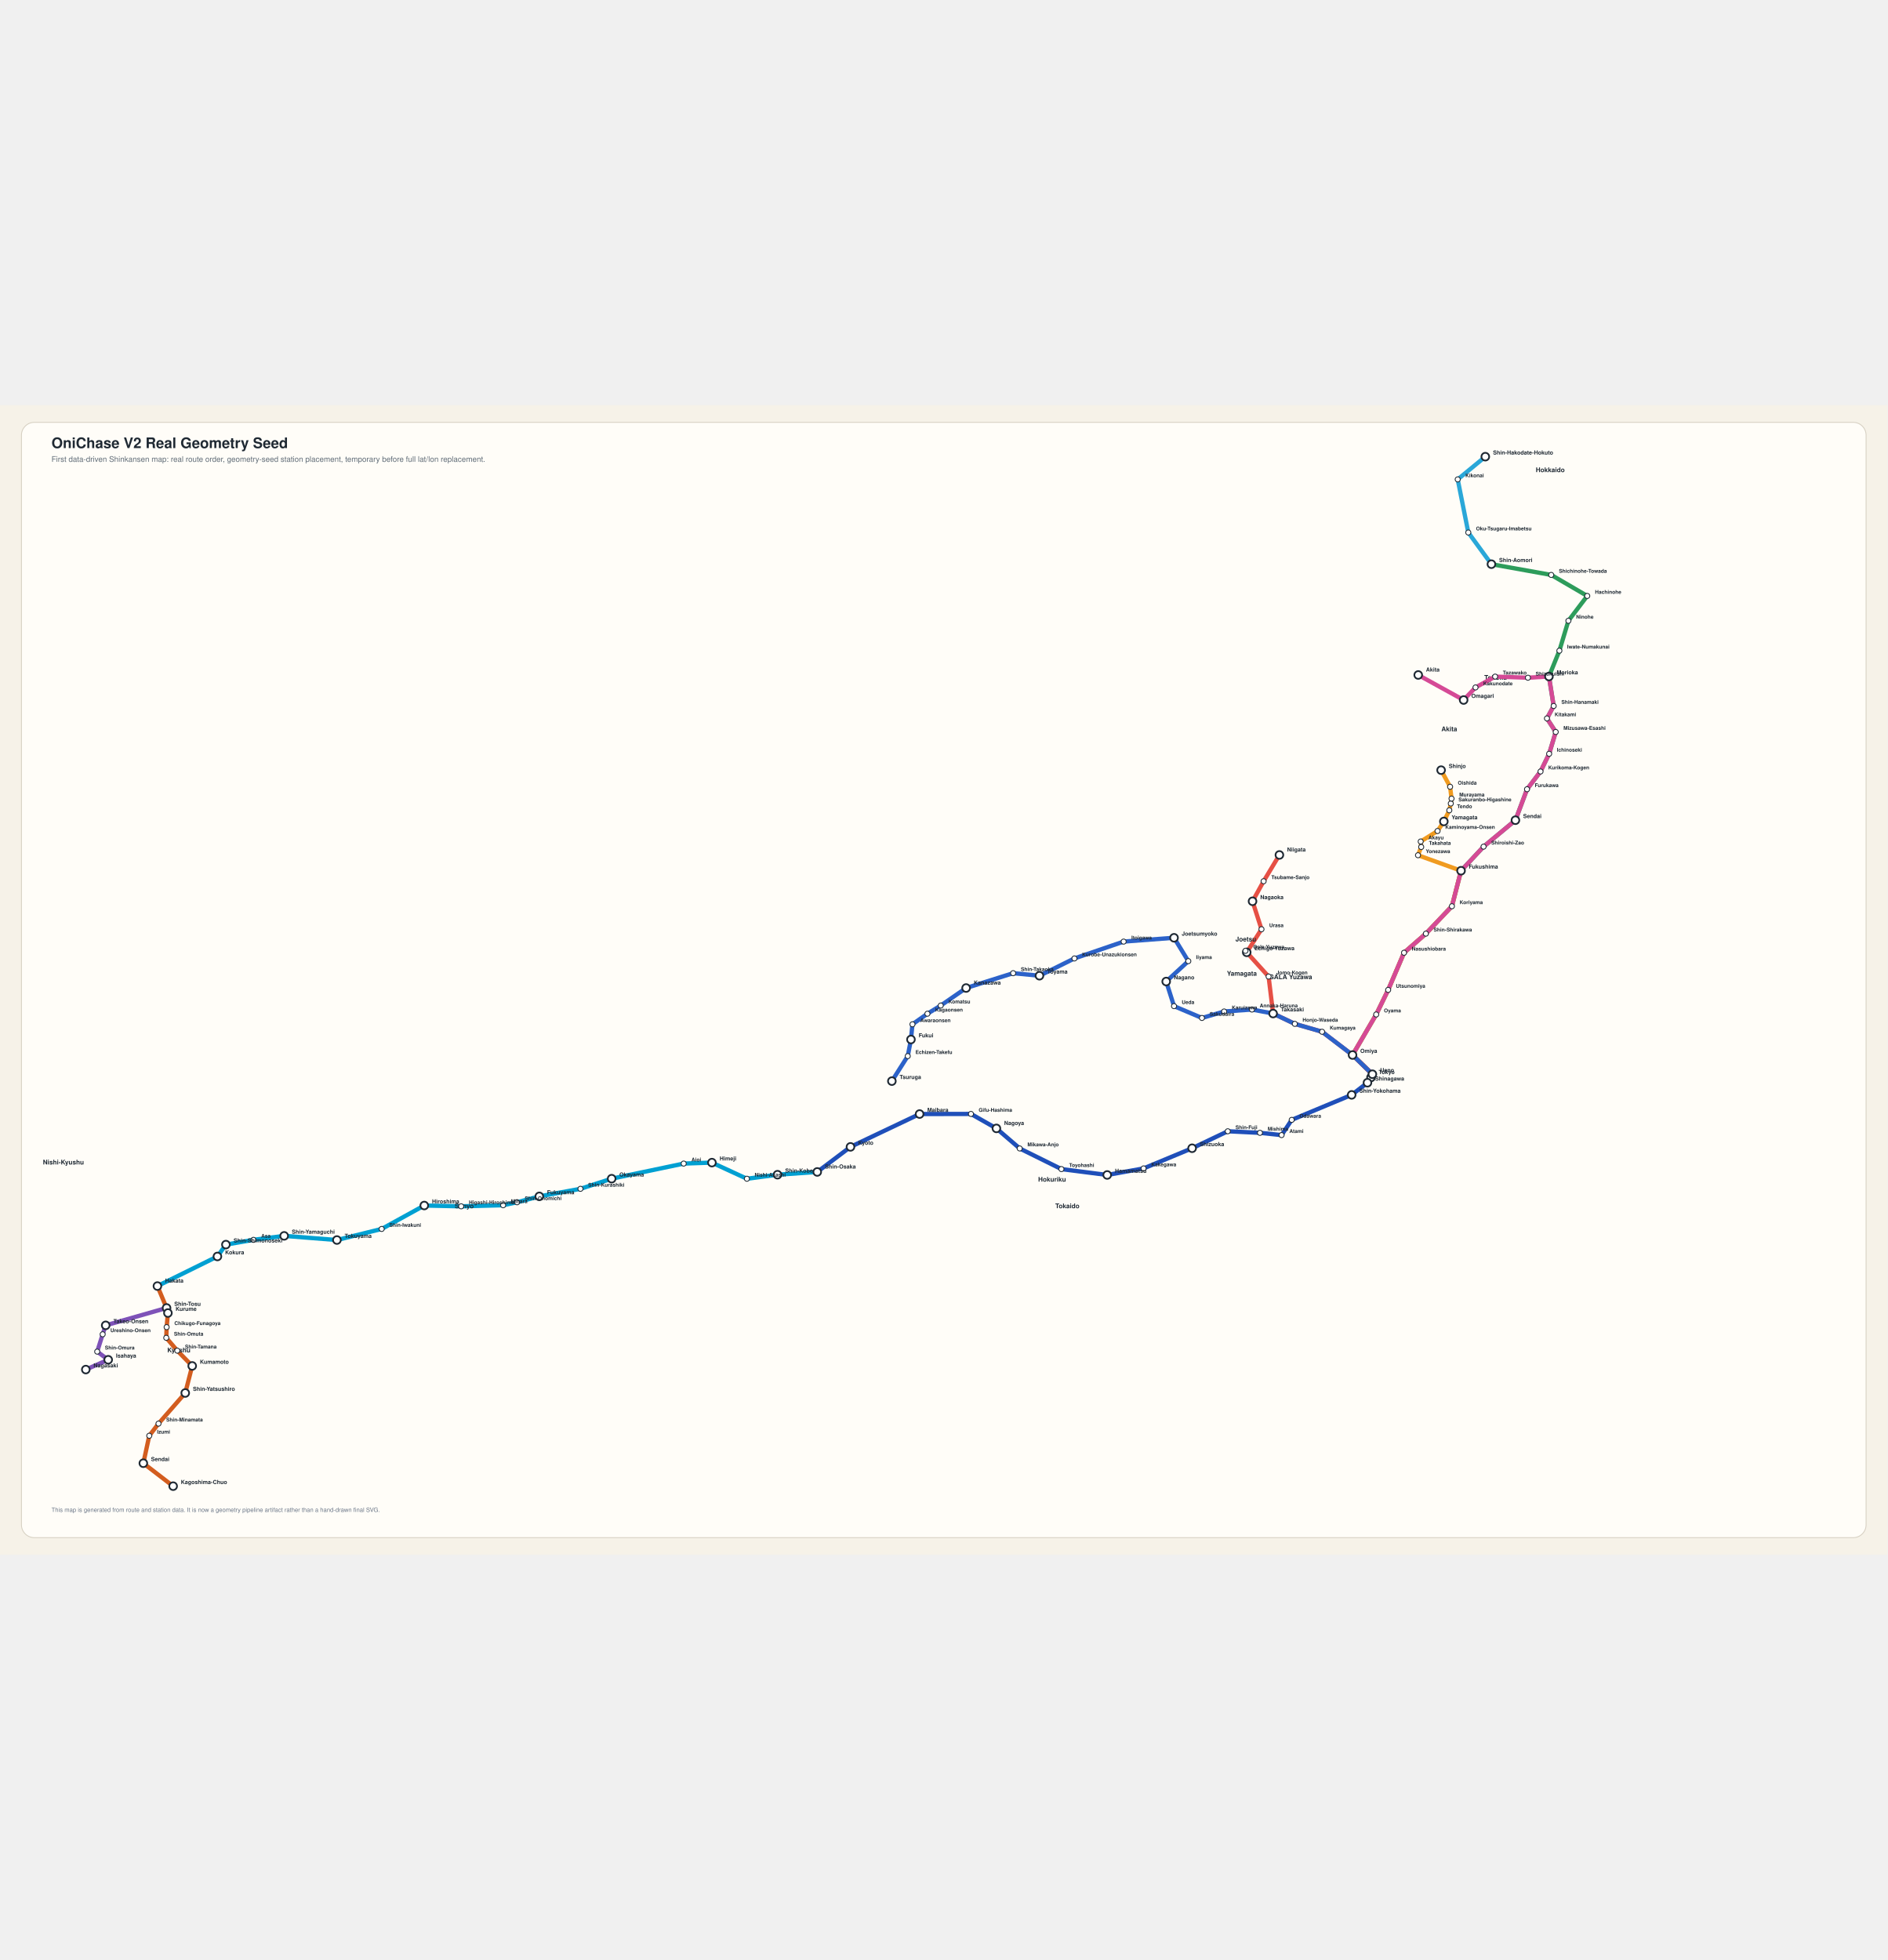
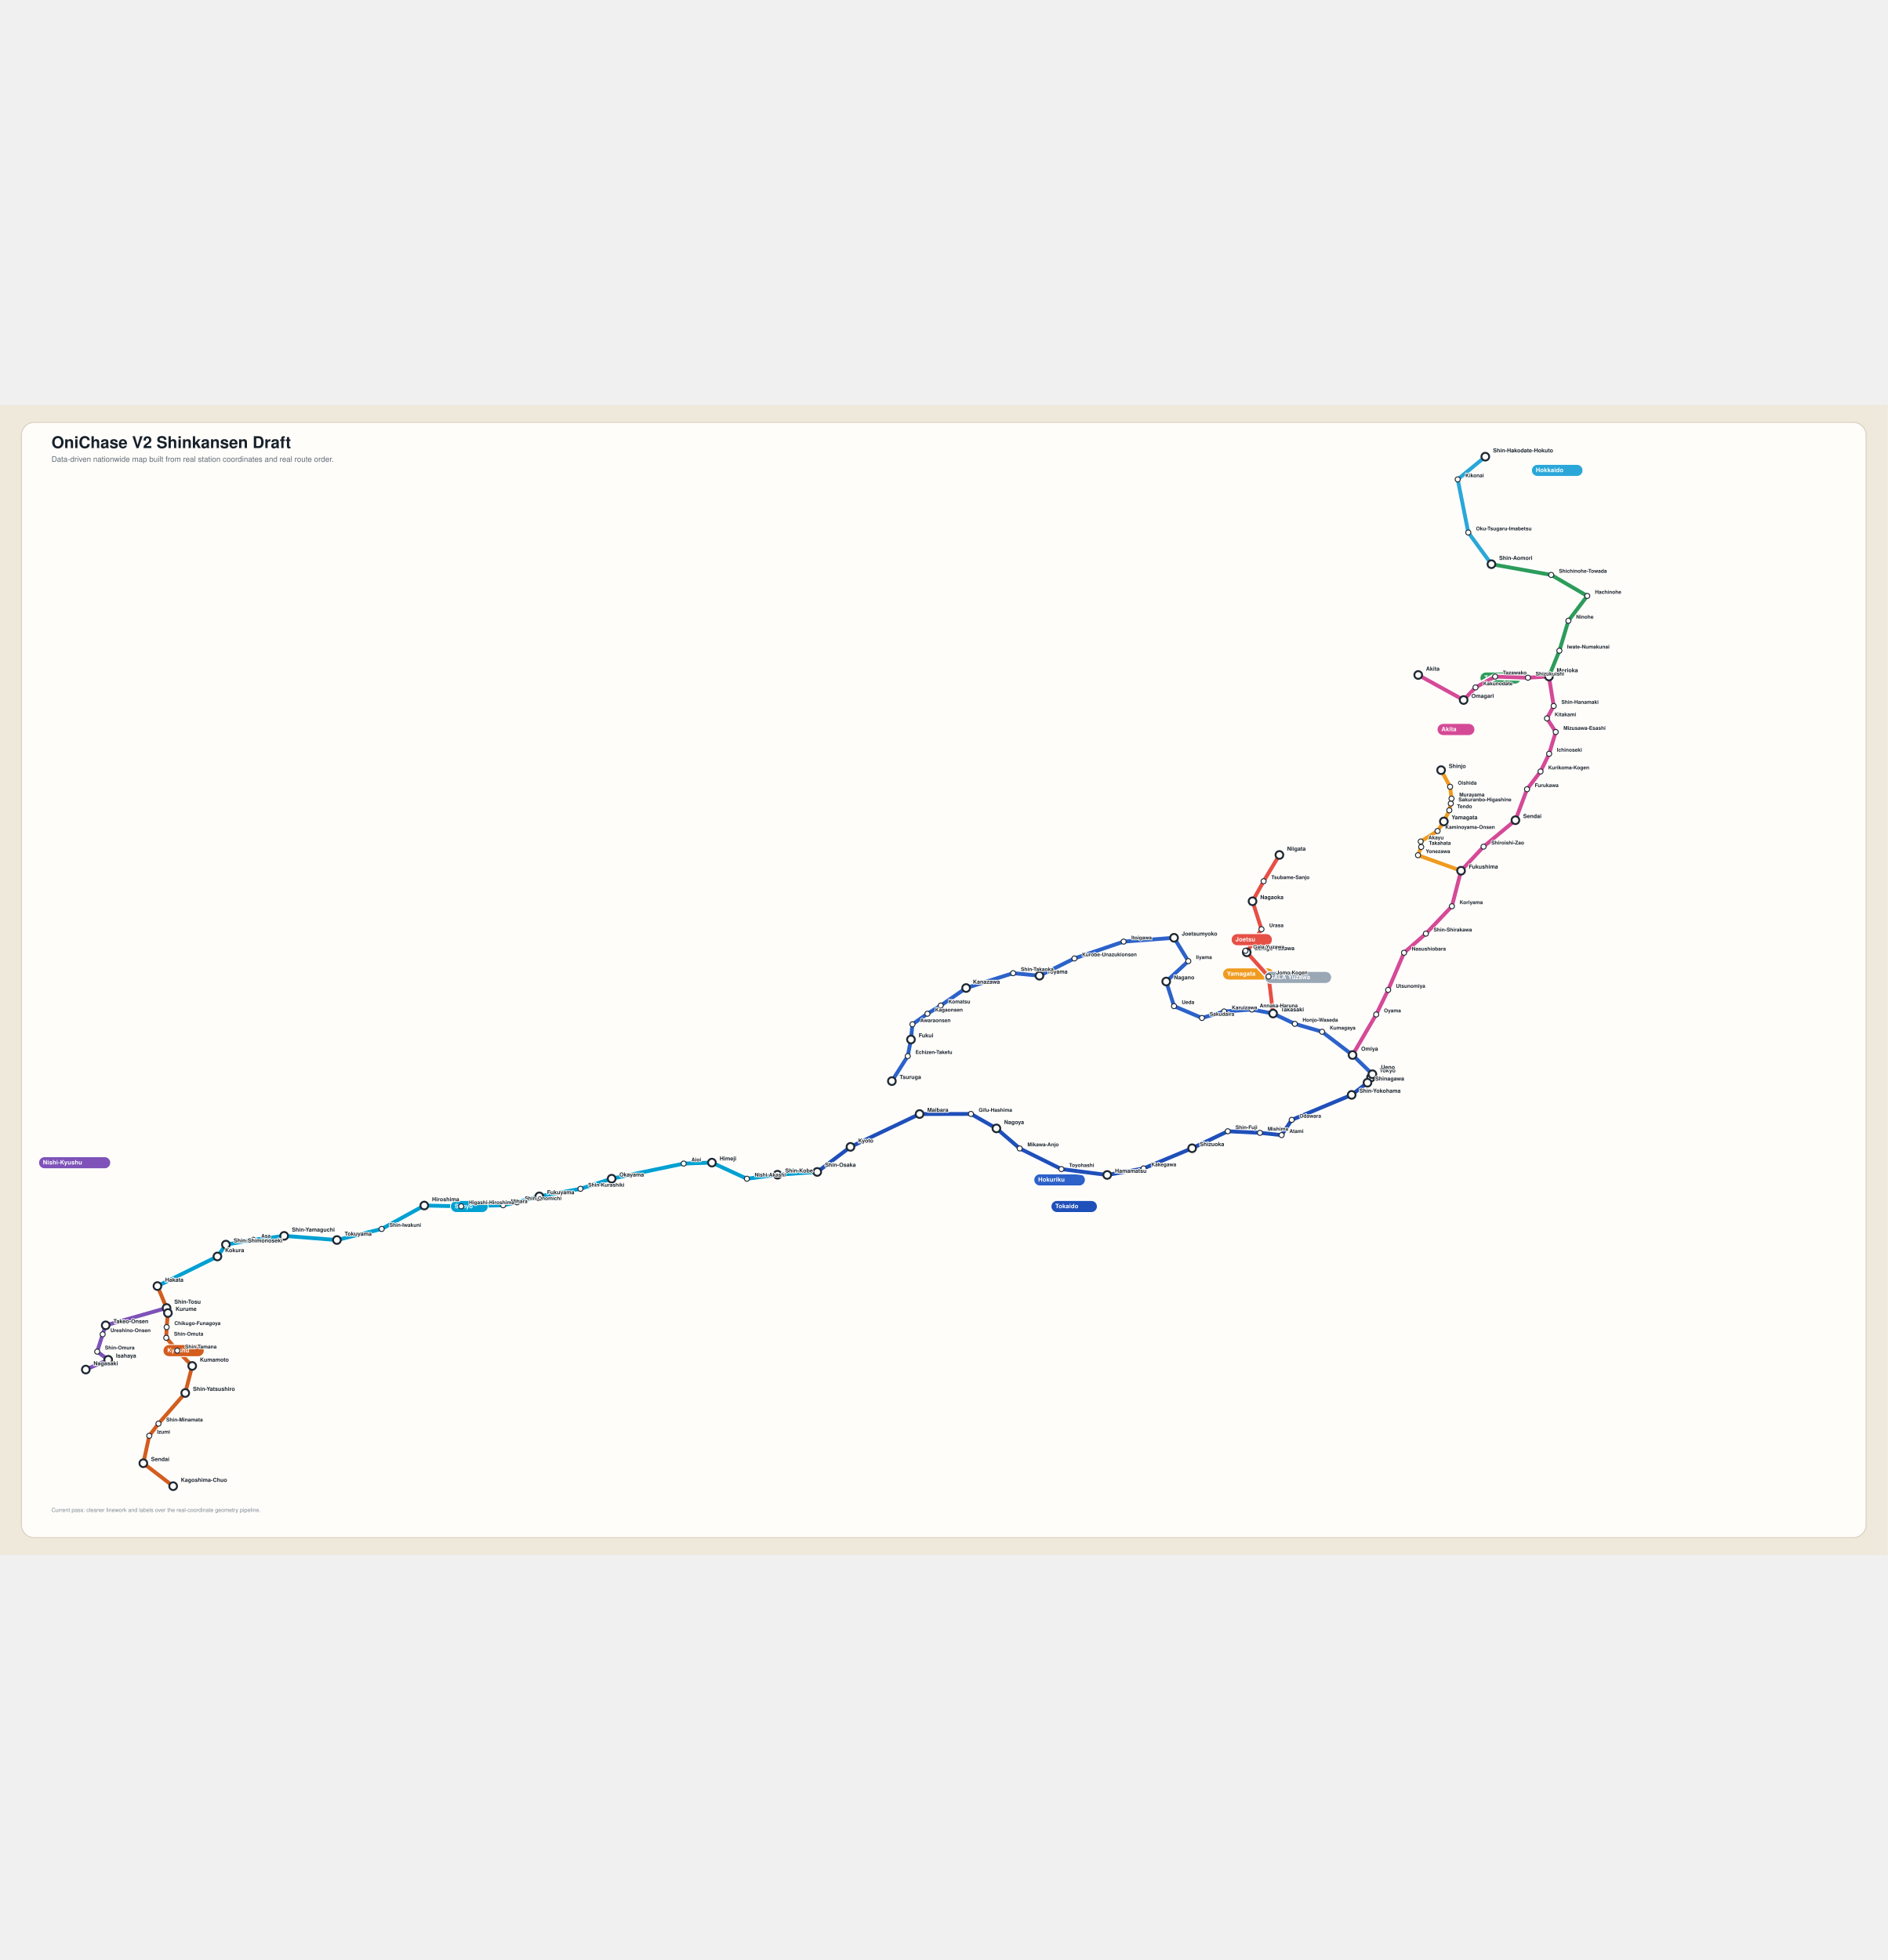
<svg xmlns="http://www.w3.org/2000/svg" width="2600" height="2700" viewBox="-1700 -120 4400 2680" role="img" aria-labelledby="title desc">
  <defs>
    <style>
- .bg { fill: #f6f2e8; }
- .panel { fill: #fffdf8; stroke: #d6d0c2; stroke-width: 2; }
- .title { font: 700 34px Helvetica, Arial, sans-serif; fill: #1f2933; }
+ .bg { fill: #efe9db; }
+ .panel { fill: #fffdfa; stroke: #d5ccbb; stroke-width: 2; }
+ .title { font: 700 38px Helvetica, Arial, sans-serif; fill: #17212b; }
.subtitle { font: 500 18px Helvetica, Arial, sans-serif; fill: #5f6b76; }
- .note { font: 500 14px Helvetica, Arial, sans-serif; fill: #697586; }
- .route { fill: none; stroke-width: 10; stroke-linecap: round; stroke-linejoin: round; }
- .station { fill: #ffffff; stroke: #1f2933; stroke-width: 2; }
- .hub { fill: #ffffff; stroke: #1f2933; stroke-width: 4; }
- .station-label { font: 600 12px Helvetica, Arial, sans-serif; fill: #1f2933; }
- .hub-label { font: 700 13px Helvetica, Arial, sans-serif; fill: #1f2933; }
- .line-label { font: 700 15px Helvetica, Arial, sans-serif; fill: #1f2933; }
+ .note { font: 500 13px Helvetica, Arial, sans-serif; fill: #7a8794; }
+ .route-back { fill: none; stroke: #ffffff; stroke-width: 16; stroke-linecap: round; stroke-linejoin: round; opacity: 0.96; }
+ .route { fill: none; stroke-width: 9; stroke-linecap: round; stroke-linejoin: round; }
+ .station { fill: #fffdfa; stroke: #1f2933; stroke-width: 2.2; }
+ .hub { fill: #fffdfa; stroke: #1f2933; stroke-width: 4.4; }
+ .station-label { font: 600 12px Helvetica, Arial, sans-serif; fill: #1f2933; paint-order: stroke; stroke: #fffdfa; stroke-width: 3.5; stroke-linejoin: round; }
+ .hub-label { font: 700 13px Helvetica, Arial, sans-serif; fill: #1f2933; paint-order: stroke; stroke: #fffdfa; stroke-width: 4; stroke-linejoin: round; }
+ .line-label-box { stroke: #ffffff; stroke-width: 2; rx: 14; }
+ .line-label { font: 700 14px Helvetica, Arial, sans-serif; fill: #ffffff; letter-spacing: 0.2px; }
</style>
  </defs>
  <rect class="bg" x="-1700" y="-120" width="4400" height="2680" />
  <rect class="panel" x="-1650" y="-80" width="4300" height="2600" rx="30" />
-   <text class="title" x="-1580" y="-20">OniChase V2 Real Geometry Seed</text>
-   <text class="subtitle" x="-1580" y="12">First data-driven Shinkansen map: real route order, geometry-seed station placement, temporary before full lat/lon replacement.</text>
-   <text class="note" x="-1580" y="2460">This map is generated from route and station data. It is now a geometry pipeline artifact rather than a hand-drawn final SVG.</text>
+   <text class="title" x="-1580" y="-20">OniChase V2 Shinkansen Draft</text>
+   <text class="subtitle" x="-1580" y="12">Data-driven nationwide map built from real station coordinates and real route order.</text>
+   <text class="note" x="-1580" y="2460">Current pass: cleaner linework and labels over the real-coordinate geometry pipeline.</text>
+   <polyline class="route-back" points="1495.88,1447.21 1499.19,1439.68 1452.88,1394.88 1508.03,1300.41 1535.92,1243.09 1572.94,1156.43 1623.88,1111.93 1684.54,1048.02 1705.83,965.26 1758.32,909.12 1832.61,847.46 1859.66,775.27 1891.12,733.9 1911.21,692.65 1926.51,641.77 1906.08,610.18 1921.76,581.2 1910.73,512.44 1935.06,452.31 1956.02,382.6 2000.0,324.65 1916.01,275.66 1776.6,250.63" />
  <polyline class="route" stroke="#2d9c5b" points="1495.88,1447.21 1499.19,1439.68 1452.88,1394.88 1508.03,1300.41 1535.92,1243.09 1572.94,1156.43 1623.88,1111.93 1684.54,1048.02 1705.83,965.26 1758.32,909.12 1832.61,847.46 1859.66,775.27 1891.12,733.9 1911.21,692.65 1926.51,641.77 1906.08,610.18 1921.76,581.2 1910.73,512.44 1935.06,452.31 1956.02,382.6 2000.0,324.65 1916.01,275.66 1776.6,250.63" />
+   <rect class="line-label-box" x="1750" y="502" width="96" height="28" fill="#2d9c5b" />
  <text class="line-label" x="1760" y="520">Tohoku</text>
+   <polyline class="route-back" points="1776.6,250.63 1722.71,176.79 1698.05,52.96 1762.39,0.0" />
  <polyline class="route" stroke="#2aa7d8" points="1776.6,250.63 1722.71,176.79 1698.05,52.96 1762.39,0.0" />
+   <rect class="line-label-box" x="1870" y="18" width="120" height="28" fill="#2aa7d8" />
  <text class="line-label" x="1880" y="36">Hokkaido</text>
+   <polyline class="route-back" points="1495.88,1447.21 1499.19,1439.68 1452.88,1394.88 1508.03,1300.41 1535.92,1243.09 1572.94,1156.43 1623.88,1111.93 1684.54,1048.02 1705.83,965.26 1605.49,929.13 1612.94,909.87 1611.78,897.14 1651.03,872.68 1665.74,850.4 1678.47,824.4 1681.91,808.55 1683.64,797.15 1680.3,769.52 1659.33,730.77" />
  <polyline class="route" stroke="#f09b20" points="1495.88,1447.21 1499.19,1439.68 1452.88,1394.88 1508.03,1300.41 1535.92,1243.09 1572.94,1156.43 1623.88,1111.93 1684.54,1048.02 1705.83,965.26 1605.49,929.13 1612.94,909.87 1611.78,897.14 1651.03,872.68 1665.74,850.4 1678.47,824.4 1681.91,808.55 1683.64,797.15 1680.3,769.52 1659.33,730.77" />
+   <rect class="line-label-box" x="1150" y="1192" width="120" height="28" fill="#f09b20" />
  <text class="line-label" x="1160" y="1210">Yamagata</text>
+   <polyline class="route-back" points="1495.88,1447.21 1499.19,1439.68 1452.88,1394.88 1508.03,1300.41 1535.92,1243.09 1572.94,1156.43 1623.88,1111.93 1684.54,1048.02 1705.83,965.26 1758.32,909.12 1832.61,847.46 1859.66,775.27 1891.12,733.9 1911.21,692.65 1926.51,641.77 1906.08,610.18 1921.76,581.2 1910.73,512.44 1861.74,515.3 1785.27,512.72 1739.52,537.98 1711.86,567.28 1606.01,508.91" />
  <polyline class="route" stroke="#d54a96" points="1495.88,1447.21 1499.19,1439.68 1452.88,1394.88 1508.03,1300.41 1535.92,1243.09 1572.94,1156.43 1623.88,1111.93 1684.54,1048.02 1705.83,965.26 1758.32,909.12 1832.61,847.46 1859.66,775.27 1891.12,733.9 1911.21,692.65 1926.51,641.77 1906.08,610.18 1921.76,581.2 1910.73,512.44 1861.74,515.3 1785.27,512.72 1739.52,537.98 1711.86,567.28 1606.01,508.91" />
+   <rect class="line-label-box" x="1650" y="622" width="88" height="28" fill="#d54a96" />
  <text class="line-label" x="1660" y="640">Akita</text>
+   <polyline class="route-back" points="1495.88,1447.21 1499.19,1439.68 1452.88,1394.88 1381.89,1340.66 1318.31,1322.24 1267.71,1298.2 1257.2,1211.94 1206.23,1155.53 1240.61,1101.66 1219.76,1036.49 1245.59,989.74 1282.4,928.48" />
  <polyline class="route" stroke="#e65045" points="1495.88,1447.21 1499.19,1439.68 1452.88,1394.88 1381.89,1340.66 1318.31,1322.24 1267.71,1298.2 1257.2,1211.94 1206.23,1155.53 1240.61,1101.66 1219.76,1036.49 1245.59,989.74 1282.4,928.48" />
+   <rect class="line-label-box" x="1170" y="1112" width="96" height="28" fill="#e65045" />
  <text class="line-label" x="1180" y="1130">Joetsu</text>
+   <polyline class="route-back" stroke-dasharray="8 8" points="1206.23,1155.53 1203.29,1152.03" />
  <polyline class="route" stroke="#9aa7b5" stroke-dasharray="8 8" points="1206.23,1155.53 1203.29,1152.03" />
+   <rect class="line-label-box" x="1248" y="1200" width="156" height="28" fill="#9aa7b5" />
  <text class="line-label" x="1258" y="1218">GALA Yuzawa</text>
+   <polyline class="route-back" points="1495.88,1447.21 1499.19,1439.68 1452.88,1394.88 1381.89,1340.66 1318.31,1322.24 1267.71,1298.2 1218.44,1288.86 1153.52,1293.4 1101.84,1308.5 1036.73,1280.91 1018.51,1223.54 1070.04,1176.03 1036.79,1121.58 919.29,1130.46 804.54,1169.74 723.07,1210.04 661.73,1204.08 552.07,1238.7 492.97,1279.53 461.91,1298.59 427.02,1323.24 423.52,1358.7 416.07,1397.39 379.02,1455.73" />
  <polyline class="route" stroke="#2c62c9" points="1495.88,1447.21 1499.19,1439.68 1452.88,1394.88 1381.89,1340.66 1318.31,1322.24 1267.71,1298.2 1218.44,1288.86 1153.52,1293.4 1101.84,1308.5 1036.73,1280.91 1018.51,1223.54 1070.04,1176.03 1036.79,1121.58 919.29,1130.46 804.54,1169.74 723.07,1210.04 661.73,1204.08 552.07,1238.7 492.97,1279.53 461.91,1298.59 427.02,1323.24 423.52,1358.7 416.07,1397.39 379.02,1455.73" />
+   <rect class="line-label-box" x="710" y="1672" width="120" height="28" fill="#2c62c9" />
  <text class="line-label" x="720" y="1690">Hokuriku</text>
+   <polyline class="route-back" points="1495.88,1447.21 1487.67,1459.45 1450.85,1487.8 1311.13,1546.07 1287.49,1581.56 1237.07,1576.29 1162.07,1572.63 1078.9,1612.24 965.79,1659.25 880.98,1674.5 774.24,1660.82 677.01,1612.7 622.74,1565.96 563.38,1532.21 443.64,1532.48 282.53,1609.03 205.07,1667.47" />
  <polyline class="route" stroke="#1f4fb9" points="1495.88,1447.21 1487.67,1459.45 1450.85,1487.8 1311.13,1546.07 1287.49,1581.56 1237.07,1576.29 1162.07,1572.63 1078.9,1612.24 965.79,1659.25 880.98,1674.5 774.24,1660.82 677.01,1612.7 622.74,1565.96 563.38,1532.21 443.64,1532.48 282.53,1609.03 205.07,1667.47" />
+   <rect class="line-label-box" x="750" y="1734" width="108" height="28" fill="#1f4fb9" />
  <text class="line-label" x="760" y="1752">Tokaido</text>
+   <polyline class="route-back" points="205.07,1667.47 112.42,1673.91 41.1,1683.33 -40.45,1645.72 -106.24,1647.95 -274.2,1683.18 -346.91,1706.77 -442.84,1724.4 -494.64,1738.16 -527.11,1745.05 -624.97,1747.63 -710.99,1745.75 -810.26,1800.35 -914.62,1826.18 -1037.61,1816.48 -1109.24,1825.76 -1173.39,1836.85 -1193.17,1864.5 -1333.04,1933.5" />
  <polyline class="route" stroke="#00a0d2" points="205.07,1667.47 112.42,1673.91 41.1,1683.33 -40.45,1645.72 -106.24,1647.95 -274.2,1683.18 -346.91,1706.77 -442.84,1724.4 -494.64,1738.16 -527.11,1745.05 -624.97,1747.63 -710.99,1745.75 -810.26,1800.35 -914.62,1826.18 -1037.61,1816.48 -1109.24,1825.76 -1173.39,1836.85 -1193.17,1864.5 -1333.04,1933.5" />
+   <rect class="line-label-box" x="-650" y="1734" width="88" height="28" fill="#00a0d2" />
  <text class="line-label" x="-640" y="1752">Sanyo</text>
+   <polyline class="route-back" points="-1333.04,1933.5 -1311.7,1984.59 -1308.58,1996.33 -1311.55,2029.29 -1312.42,2054.12 -1286.74,2084.06 -1251.95,2119.7 -1268.17,2182.79 -1330.53,2254.19 -1352.05,2282.45 -1365.88,2346.52 -1296.36,2400.0" />
  <polyline class="route" stroke="#d35d1f" points="-1333.04,1933.5 -1311.7,1984.59 -1308.58,1996.33 -1311.55,2029.29 -1312.42,2054.12 -1286.74,2084.06 -1251.95,2119.7 -1268.17,2182.79 -1330.53,2254.19 -1352.05,2282.45 -1365.88,2346.52 -1296.36,2400.0" />
+   <rect class="line-label-box" x="-1320" y="2070" width="96" height="28" fill="#d35d1f" />
  <text class="line-label" x="-1310" y="2088">Kyushu</text>
+   <polyline class="route-back" points="-1311.7,1984.59 -1453.61,2025.08 -1460.67,2045.91 -1473.4,2086.32 -1447.77,2105.33 -1500.0,2128.18" />
  <polyline class="route" stroke="#7e52b8" points="-1311.7,1984.59 -1453.61,2025.08 -1460.67,2045.91 -1473.4,2086.32 -1447.77,2105.33 -1500.0,2128.18" />
+   <rect class="line-label-box" x="-1610" y="1632" width="168" height="28" fill="#7e52b8" />
  <text class="line-label" x="-1600" y="1650">Nishi-Kyushu</text>
  <circle class="hub" cx="1495.88" cy="1447.21" r="9" />
-   <text class="hub-label" x="1513.88" y="1439.21">Tokyo</text>
+   <text class="hub-label" x="1515.88" y="1435.21">Tokyo</text>
  <circle class="hub" cx="1499.19" cy="1439.68" r="9" />
-   <text class="hub-label" x="1517.19" y="1434.68">Ueno</text>
+   <text class="hub-label" x="1519.19" y="1427.68">Ueno</text>
  <circle class="hub" cx="1452.88" cy="1394.88" r="9" />
-   <text class="hub-label" x="1470.88" y="1389.88">Omiya</text>
+   <text class="hub-label" x="1472.88" y="1384.88">Omiya</text>
  <circle class="station" cx="1381.89" cy="1340.66" r="6" />
  <text class="station-label" x="1399.89" y="1335.66">Kumagaya</text>
  <circle class="station" cx="1318.31" cy="1322.24" r="6" />
  <text class="station-label" x="1336.31" y="1317.24">Honjo-Waseda</text>
  <circle class="hub" cx="1267.71" cy="1298.2" r="9" />
  <text class="hub-label" x="1285.71" y="1293.2">Takasaki</text>
  <circle class="station" cx="1508.03" cy="1300.41" r="6" />
  <text class="station-label" x="1526.03" y="1295.41">Oyama</text>
  <circle class="station" cx="1535.92" cy="1243.09" r="6" />
  <text class="station-label" x="1553.92" y="1238.09">Utsunomiya</text>
  <circle class="station" cx="1572.94" cy="1156.43" r="6" />
  <text class="station-label" x="1590.94" y="1151.43">Nasushiobara</text>
  <circle class="station" cx="1623.88" cy="1111.93" r="6" />
  <text class="station-label" x="1641.88" y="1106.93">Shin-Shirakawa</text>
  <circle class="station" cx="1684.54" cy="1048.02" r="6" />
  <text class="station-label" x="1702.54" y="1043.02">Koriyama</text>
  <circle class="hub" cx="1705.83" cy="965.26" r="9" />
  <text class="hub-label" x="1723.83" y="960.26">Fukushima</text>
  <circle class="station" cx="1758.32" cy="909.12" r="6" />
  <text class="station-label" x="1776.32" y="904.12">Shiroishi-Zao</text>
  <circle class="hub" cx="1832.61" cy="847.46" r="9" />
  <text class="hub-label" x="1850.61" y="842.46">Sendai</text>
  <circle class="station" cx="1859.66" cy="775.27" r="6" />
  <text class="station-label" x="1877.66" y="770.27">Furukawa</text>
  <circle class="station" cx="1891.12" cy="733.9" r="6" />
  <text class="station-label" x="1909.12" y="728.9">Kurikoma-Kogen</text>
  <circle class="station" cx="1911.21" cy="692.65" r="6" />
  <text class="station-label" x="1929.21" y="687.65">Ichinoseki</text>
  <circle class="station" cx="1926.51" cy="641.77" r="6" />
  <text class="station-label" x="1944.51" y="636.77">Mizusawa-Esashi</text>
  <circle class="station" cx="1906.08" cy="610.18" r="6" />
  <text class="station-label" x="1924.08" y="605.18">Kitakami</text>
  <circle class="station" cx="1921.76" cy="581.2" r="6" />
  <text class="station-label" x="1939.76" y="576.2">Shin-Hanamaki</text>
  <circle class="hub" cx="1910.73" cy="512.44" r="9" />
-   <text class="hub-label" x="1928.73" y="507.44">Morioka</text>
+   <text class="hub-label" x="1928.73" y="502.44">Morioka</text>
  <circle class="station" cx="1935.06" cy="452.31" r="6" />
  <text class="station-label" x="1953.06" y="447.31">Iwate-Numakunai</text>
  <circle class="station" cx="1956.02" cy="382.6" r="6" />
  <text class="station-label" x="1974.02" y="377.6">Ninohe</text>
  <circle class="station" cx="2000.0" cy="324.65" r="6" />
  <text class="station-label" x="2018.0" y="319.65">Hachinohe</text>
  <circle class="station" cx="1916.01" cy="275.66" r="6" />
  <text class="station-label" x="1934.01" y="270.66">Shichinohe-Towada</text>
  <circle class="hub" cx="1776.6" cy="250.63" r="9" />
-   <text class="hub-label" x="1794.6" y="245.63">Shin-Aomori</text>
+   <text class="hub-label" x="1794.6" y="240.63">Shin-Aomori</text>
  <circle class="station" cx="1722.71" cy="176.79" r="6" />
  <text class="station-label" x="1740.71" y="171.79">Oku-Tsugaru-Imabetsu</text>
  <circle class="station" cx="1698.05" cy="52.96" r="6" />
  <text class="station-label" x="1716.05" y="47.96">Kikonai</text>
  <circle class="hub" cx="1762.39" cy="0.0" r="9" />
-   <text class="hub-label" x="1780.39" y="-5.0">Shin-Hakodate-Hokuto</text>
+   <text class="hub-label" x="1780.39" y="-10.0">Shin-Hakodate-Hokuto</text>
  <circle class="station" cx="1605.49" cy="929.13" r="6" />
  <text class="station-label" x="1623.49" y="924.13">Yonezawa</text>
  <circle class="station" cx="1612.94" cy="909.87" r="6" />
  <text class="station-label" x="1630.94" y="904.87">Takahata</text>
  <circle class="station" cx="1611.78" cy="897.14" r="6" />
  <text class="station-label" x="1629.78" y="892.14">Akayu</text>
  <circle class="station" cx="1651.03" cy="872.68" r="6" />
  <text class="station-label" x="1669.03" y="867.68">Kaminoyama-Onsen</text>
  <circle class="hub" cx="1665.74" cy="850.4" r="9" />
  <text class="hub-label" x="1683.74" y="845.4">Yamagata</text>
  <circle class="station" cx="1678.47" cy="824.4" r="6" />
  <text class="station-label" x="1696.47" y="819.4">Tendo</text>
  <circle class="station" cx="1681.91" cy="808.55" r="6" />
  <text class="station-label" x="1699.91" y="803.55">Sakuranbo-Higashine</text>
  <circle class="station" cx="1683.64" cy="797.15" r="6" />
  <text class="station-label" x="1701.64" y="792.15">Murayama</text>
  <circle class="station" cx="1680.3" cy="769.52" r="6" />
  <text class="station-label" x="1698.3" y="764.52">Oishida</text>
  <circle class="hub" cx="1659.33" cy="730.77" r="9" />
  <text class="hub-label" x="1677.33" y="725.77">Shinjo</text>
  <circle class="station" cx="1861.74" cy="515.3" r="6" />
  <text class="station-label" x="1879.74" y="510.3">Shizukuishi</text>
  <circle class="station" cx="1785.27" cy="512.72" r="6" />
  <text class="station-label" x="1803.27" y="507.72">Tazawako</text>
  <circle class="station" cx="1739.52" cy="537.98" r="6" />
  <text class="station-label" x="1757.52" y="532.98">Kakunodate</text>
  <circle class="hub" cx="1711.86" cy="567.28" r="9" />
  <text class="hub-label" x="1729.86" y="562.28">Omagari</text>
  <circle class="hub" cx="1606.01" cy="508.91" r="9" />
-   <text class="hub-label" x="1624.01" y="500.91">Akita</text>
+   <text class="hub-label" x="1624.01" y="498.91">Akita</text>
  <circle class="station" cx="1257.2" cy="1211.94" r="6" />
  <text class="station-label" x="1275.2" y="1206.94">Jomo-Kogen</text>
  <circle class="hub" cx="1206.23" cy="1155.53" r="9" />
  <text class="hub-label" x="1224.23" y="1150.53">Echigo-Yuzawa</text>
  <circle class="station" cx="1203.29" cy="1152.03" r="6" />
  <text class="station-label" x="1221.29" y="1147.03">Gala Yuzawa</text>
  <circle class="station" cx="1240.61" cy="1101.66" r="6" />
  <text class="station-label" x="1258.61" y="1096.66">Urasa</text>
  <circle class="hub" cx="1219.76" cy="1036.49" r="9" />
  <text class="hub-label" x="1237.76" y="1031.49">Nagaoka</text>
  <circle class="station" cx="1245.59" cy="989.74" r="6" />
  <text class="station-label" x="1263.59" y="984.74">Tsubame-Sanjo</text>
  <circle class="hub" cx="1282.4" cy="928.48" r="9" />
-   <text class="hub-label" x="1300.4" y="920.48">Niigata</text>
+   <text class="hub-label" x="1300.4" y="918.48">Niigata</text>
  <circle class="station" cx="1218.44" cy="1288.86" r="6" />
  <text class="station-label" x="1236.44" y="1283.86">Annaka-Haruna</text>
  <circle class="station" cx="1153.52" cy="1293.4" r="6" />
  <text class="station-label" x="1171.52" y="1288.4">Karuizawa</text>
  <circle class="station" cx="1101.84" cy="1308.5" r="6" />
  <text class="station-label" x="1119.84" y="1303.5">Sakudaira</text>
  <circle class="station" cx="1036.73" cy="1280.91" r="6" />
  <text class="station-label" x="1054.73" y="1275.91">Ueda</text>
  <circle class="hub" cx="1018.51" cy="1223.54" r="9" />
  <text class="hub-label" x="1036.51" y="1218.54">Nagano</text>
  <circle class="station" cx="1070.04" cy="1176.03" r="6" />
  <text class="station-label" x="1088.04" y="1171.03">Iiyama</text>
  <circle class="hub" cx="1036.79" cy="1121.58" r="9" />
  <text class="hub-label" x="1054.79" y="1116.58">Joetsumyoko</text>
  <circle class="station" cx="919.29" cy="1130.46" r="6" />
  <text class="station-label" x="937.29" y="1125.46">Itoigawa</text>
  <circle class="station" cx="804.54" cy="1169.74" r="6" />
  <text class="station-label" x="822.54" y="1164.74">Kurobe-Unazukionsen</text>
  <circle class="hub" cx="723.07" cy="1210.04" r="9" />
  <text class="hub-label" x="741.07" y="1205.04">Toyama</text>
  <circle class="station" cx="661.73" cy="1204.08" r="6" />
  <text class="station-label" x="679.73" y="1199.08">Shin-Takaoka</text>
  <circle class="hub" cx="552.07" cy="1238.7" r="9" />
-   <text class="hub-label" x="570.07" y="1230.7">Kanazawa</text>
+   <text class="hub-label" x="568.07" y="1228.7">Kanazawa</text>
  <circle class="station" cx="492.97" cy="1279.53" r="6" />
  <text class="station-label" x="510.97" y="1274.53">Komatsu</text>
  <circle class="station" cx="461.91" cy="1298.59" r="6" />
  <text class="station-label" x="479.91" y="1293.59">Kagaonsen</text>
  <circle class="station" cx="427.02" cy="1323.24" r="6" />
  <text class="station-label" x="445.02" y="1318.24">Awaraonsen</text>
  <circle class="hub" cx="423.52" cy="1358.7" r="9" />
  <text class="hub-label" x="441.52" y="1353.7">Fukui</text>
  <circle class="station" cx="416.07" cy="1397.39" r="6" />
  <text class="station-label" x="434.07" y="1392.39">Echizen-Takefu</text>
  <circle class="hub" cx="379.02" cy="1455.73" r="9" />
  <text class="hub-label" x="397.02" y="1450.73">Tsuruga</text>
  <circle class="hub" cx="1487.67" cy="1459.45" r="9" />
  <text class="hub-label" x="1505.67" y="1454.45">Shinagawa</text>
  <circle class="hub" cx="1450.85" cy="1487.8" r="9" />
  <text class="hub-label" x="1468.85" y="1482.8">Shin-Yokohama</text>
  <circle class="station" cx="1311.13" cy="1546.07" r="6" />
  <text class="station-label" x="1329.13" y="1541.07">Odawara</text>
  <circle class="station" cx="1287.49" cy="1581.56" r="6" />
  <text class="station-label" x="1305.49" y="1576.56">Atami</text>
  <circle class="station" cx="1237.07" cy="1576.29" r="6" />
  <text class="station-label" x="1255.07" y="1571.29">Mishima</text>
  <circle class="station" cx="1162.07" cy="1572.63" r="6" />
  <text class="station-label" x="1180.07" y="1567.63">Shin-Fuji</text>
  <circle class="hub" cx="1078.9" cy="1612.24" r="9" />
  <text class="hub-label" x="1096.9" y="1607.24">Shizuoka</text>
  <circle class="station" cx="965.79" cy="1659.25" r="6" />
  <text class="station-label" x="983.79" y="1654.25">Kakegawa</text>
  <circle class="hub" cx="880.98" cy="1674.5" r="9" />
  <text class="hub-label" x="898.98" y="1669.5">Hamamatsu</text>
  <circle class="station" cx="774.24" cy="1660.82" r="6" />
  <text class="station-label" x="792.24" y="1655.82">Toyohashi</text>
  <circle class="station" cx="677.01" cy="1612.7" r="6" />
  <text class="station-label" x="695.01" y="1607.7">Mikawa-Anjo</text>
  <circle class="hub" cx="622.74" cy="1565.96" r="9" />
-   <text class="hub-label" x="640.74" y="1557.96">Nagoya</text>
+   <text class="hub-label" x="640.74" y="1555.96">Nagoya</text>
  <circle class="station" cx="563.38" cy="1532.21" r="6" />
  <text class="station-label" x="581.38" y="1527.21">Gifu-Hashima</text>
  <circle class="hub" cx="443.64" cy="1532.48" r="9" />
  <text class="hub-label" x="461.64" y="1527.48">Maibara</text>
  <circle class="hub" cx="282.53" cy="1609.03" r="9" />
-   <text class="hub-label" x="300.53" y="1604.03">Kyoto</text>
+   <text class="hub-label" x="300.53" y="1599.03">Kyoto</text>
  <circle class="hub" cx="205.07" cy="1667.47" r="9" />
-   <text class="hub-label" x="223.07" y="1659.47">Shin-Osaka</text>
+   <text class="hub-label" x="223.07" y="1655.47">Shin-Osaka</text>
  <circle class="hub" cx="112.42" cy="1673.91" r="9" />
  <text class="hub-label" x="130.42" y="1668.91">Shin-Kobe</text>
  <circle class="station" cx="41.1" cy="1683.33" r="6" />
  <text class="station-label" x="59.1" y="1678.33">Nishi-Akashi</text>
  <circle class="hub" cx="-40.45" cy="1645.72" r="9" />
  <text class="hub-label" x="-22.45" y="1640.72">Himeji</text>
  <circle class="station" cx="-106.24" cy="1647.95" r="6" />
  <text class="station-label" x="-88.24" y="1642.95">Aioi</text>
  <circle class="hub" cx="-274.2" cy="1683.18" r="9" />
  <text class="hub-label" x="-256.2" y="1678.18">Okayama</text>
  <circle class="station" cx="-346.91" cy="1706.77" r="6" />
  <text class="station-label" x="-328.91" y="1701.77">Shin-Kurashiki</text>
  <circle class="hub" cx="-442.84" cy="1724.4" r="9" />
  <text class="hub-label" x="-424.84" y="1719.4">Fukuyama</text>
  <circle class="station" cx="-494.64" cy="1738.16" r="6" />
  <text class="station-label" x="-476.64" y="1733.16">Shin-Onomichi</text>
  <circle class="station" cx="-527.11" cy="1745.05" r="6" />
  <text class="station-label" x="-509.11" y="1740.05">Mihara</text>
  <circle class="station" cx="-624.97" cy="1747.63" r="6" />
  <text class="station-label" x="-606.97" y="1742.63">Higashi-Hiroshima</text>
  <circle class="hub" cx="-710.99" cy="1745.75" r="9" />
-   <text class="hub-label" x="-692.99" y="1740.75">Hiroshima</text>
+   <text class="hub-label" x="-692.99" y="1735.75">Hiroshima</text>
  <circle class="station" cx="-810.26" cy="1800.35" r="6" />
  <text class="station-label" x="-792.26" y="1795.35">Shin-Iwakuni</text>
  <circle class="hub" cx="-914.62" cy="1826.18" r="9" />
-   <text class="hub-label" x="-896.62" y="1821.18">Tokuyama</text>
+   <text class="hub-label" x="-896.62" y="1816.18">Tokuyama</text>
  <circle class="hub" cx="-1037.61" cy="1816.48" r="9" />
-   <text class="hub-label" x="-1019.61" y="1811.48">Shin-Yamaguchi</text>
+   <text class="hub-label" x="-1019.61" y="1806.48">Shin-Yamaguchi</text>
  <circle class="station" cx="-1109.24" cy="1825.76" r="6" />
  <text class="station-label" x="-1091.24" y="1820.76">Asa</text>
  <circle class="hub" cx="-1173.39" cy="1836.85" r="9" />
  <text class="hub-label" x="-1155.39" y="1831.85">Shin-Shimonoseki</text>
  <circle class="hub" cx="-1193.17" cy="1864.5" r="9" />
-   <text class="hub-label" x="-1175.17" y="1859.5">Kokura</text>
+   <text class="hub-label" x="-1175.17" y="1854.5">Kokura</text>
  <circle class="hub" cx="-1333.04" cy="1933.5" r="9" />
-   <text class="hub-label" x="-1315.04" y="1925.5">Hakata</text>
+   <text class="hub-label" x="-1315.04" y="1923.5">Hakata</text>
  <circle class="hub" cx="-1311.7" cy="1984.59" r="9" />
-   <text class="hub-label" x="-1293.7" y="1979.59">Shin-Tosu</text>
+   <text class="hub-label" x="-1293.7" y="1974.59">Shin-Tosu</text>
  <circle class="hub" cx="-1308.58" cy="1996.33" r="9" />
  <text class="hub-label" x="-1290.58" y="1991.33">Kurume</text>
  <circle class="station" cx="-1311.55" cy="2029.29" r="6" />
  <text class="station-label" x="-1293.55" y="2024.29">Chikugo-Funagoya</text>
  <circle class="station" cx="-1312.42" cy="2054.12" r="6" />
  <text class="station-label" x="-1294.42" y="2049.12">Shin-Omuta</text>
  <circle class="station" cx="-1286.74" cy="2084.06" r="6" />
  <text class="station-label" x="-1268.74" y="2079.06">Shin-Tamana</text>
  <circle class="hub" cx="-1251.95" cy="2119.7" r="9" />
-   <text class="hub-label" x="-1233.95" y="2114.7">Kumamoto</text>
+   <text class="hub-label" x="-1233.95" y="2109.7">Kumamoto</text>
  <circle class="hub" cx="-1268.17" cy="2182.79" r="9" />
  <text class="hub-label" x="-1250.17" y="2177.79">Shin-Yatsushiro</text>
  <circle class="station" cx="-1330.53" cy="2254.19" r="6" />
  <text class="station-label" x="-1312.53" y="2249.19">Shin-Minamata</text>
  <circle class="station" cx="-1352.05" cy="2282.45" r="6" />
  <text class="station-label" x="-1334.05" y="2277.45">Izumi</text>
  <circle class="hub" cx="-1365.88" cy="2346.52" r="9" />
  <text class="hub-label" x="-1347.88" y="2341.52">Sendai</text>
  <circle class="hub" cx="-1296.36" cy="2400.0" r="9" />
-   <text class="hub-label" x="-1278.36" y="2395.0">Kagoshima-Chuo</text>
+   <text class="hub-label" x="-1278.36" y="2390.0">Kagoshima-Chuo</text>
  <circle class="hub" cx="-1453.61" cy="2025.08" r="9" />
  <text class="hub-label" x="-1435.61" y="2020.08">Takeo-Onsen</text>
  <circle class="station" cx="-1460.67" cy="2045.91" r="6" />
  <text class="station-label" x="-1442.67" y="2040.91">Ureshino-Onsen</text>
  <circle class="station" cx="-1473.4" cy="2086.32" r="6" />
  <text class="station-label" x="-1455.4" y="2081.32">Shin-Omura</text>
  <circle class="hub" cx="-1447.77" cy="2105.33" r="9" />
  <text class="hub-label" x="-1429.77" y="2100.33">Isahaya</text>
  <circle class="hub" cx="-1500.0" cy="2128.18" r="9" />
-   <text class="hub-label" x="-1482.0" y="2123.18">Nagasaki</text>
+   <text class="hub-label" x="-1482.0" y="2118.18">Nagasaki</text>
</svg>
